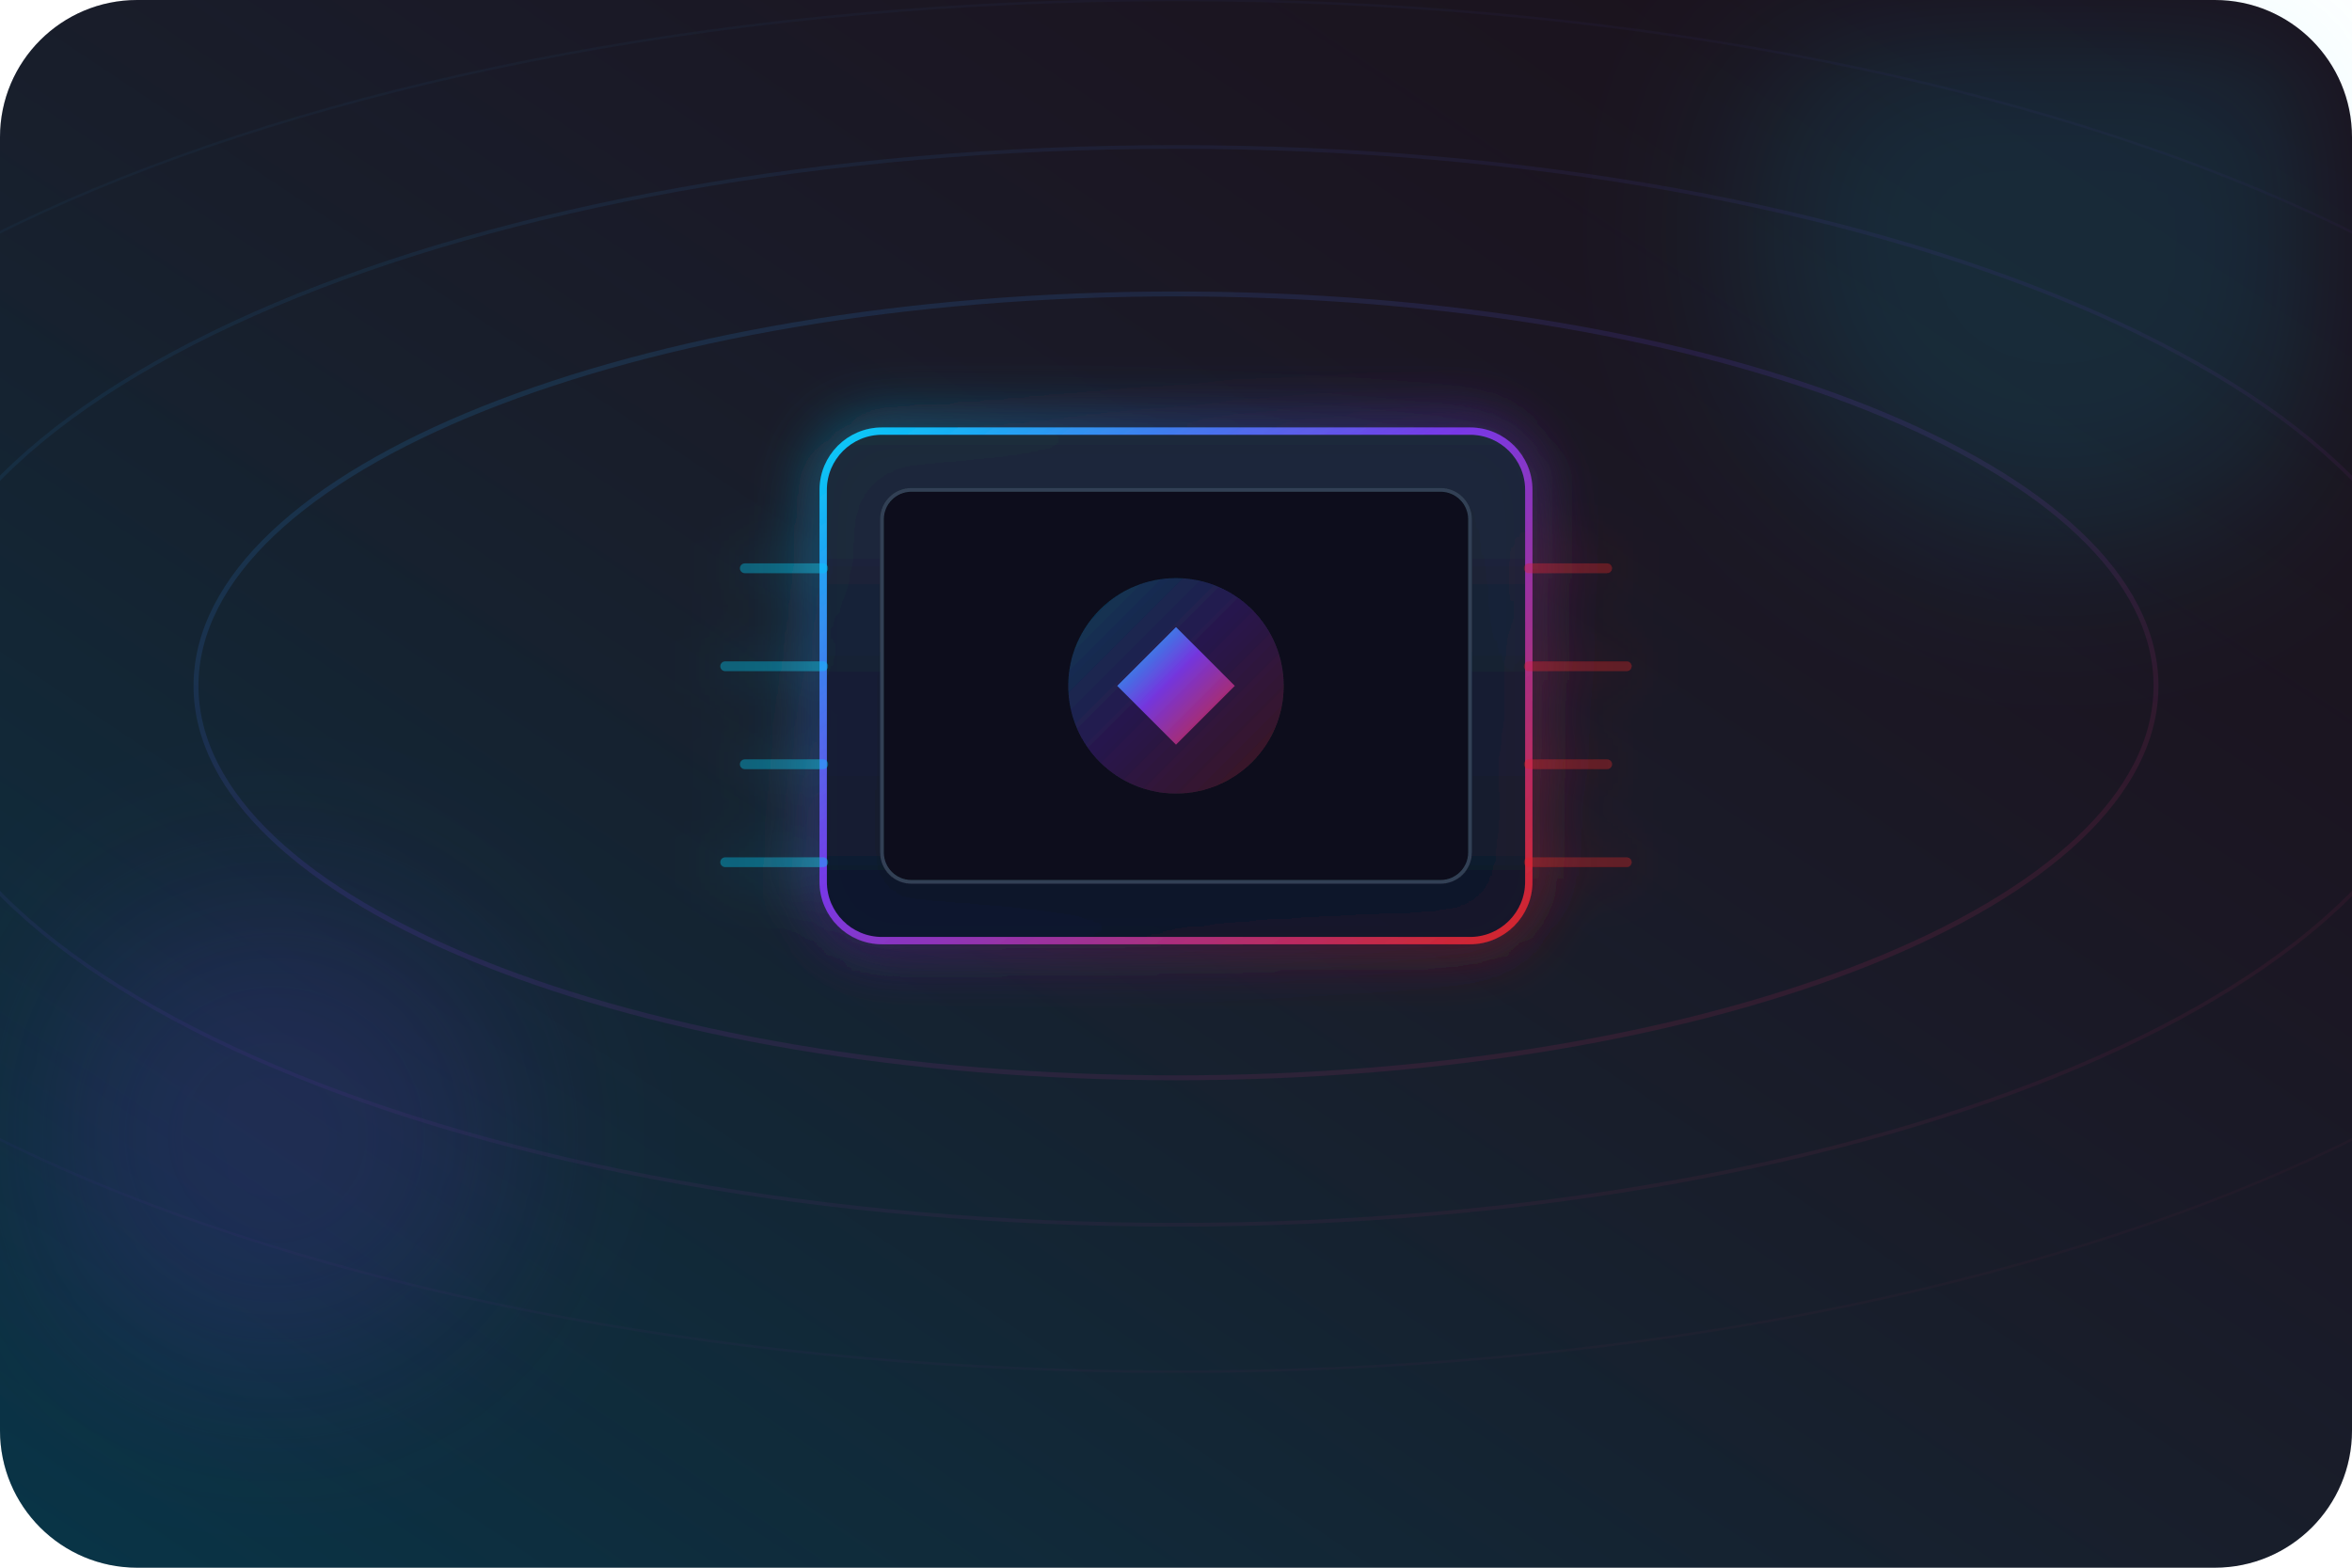
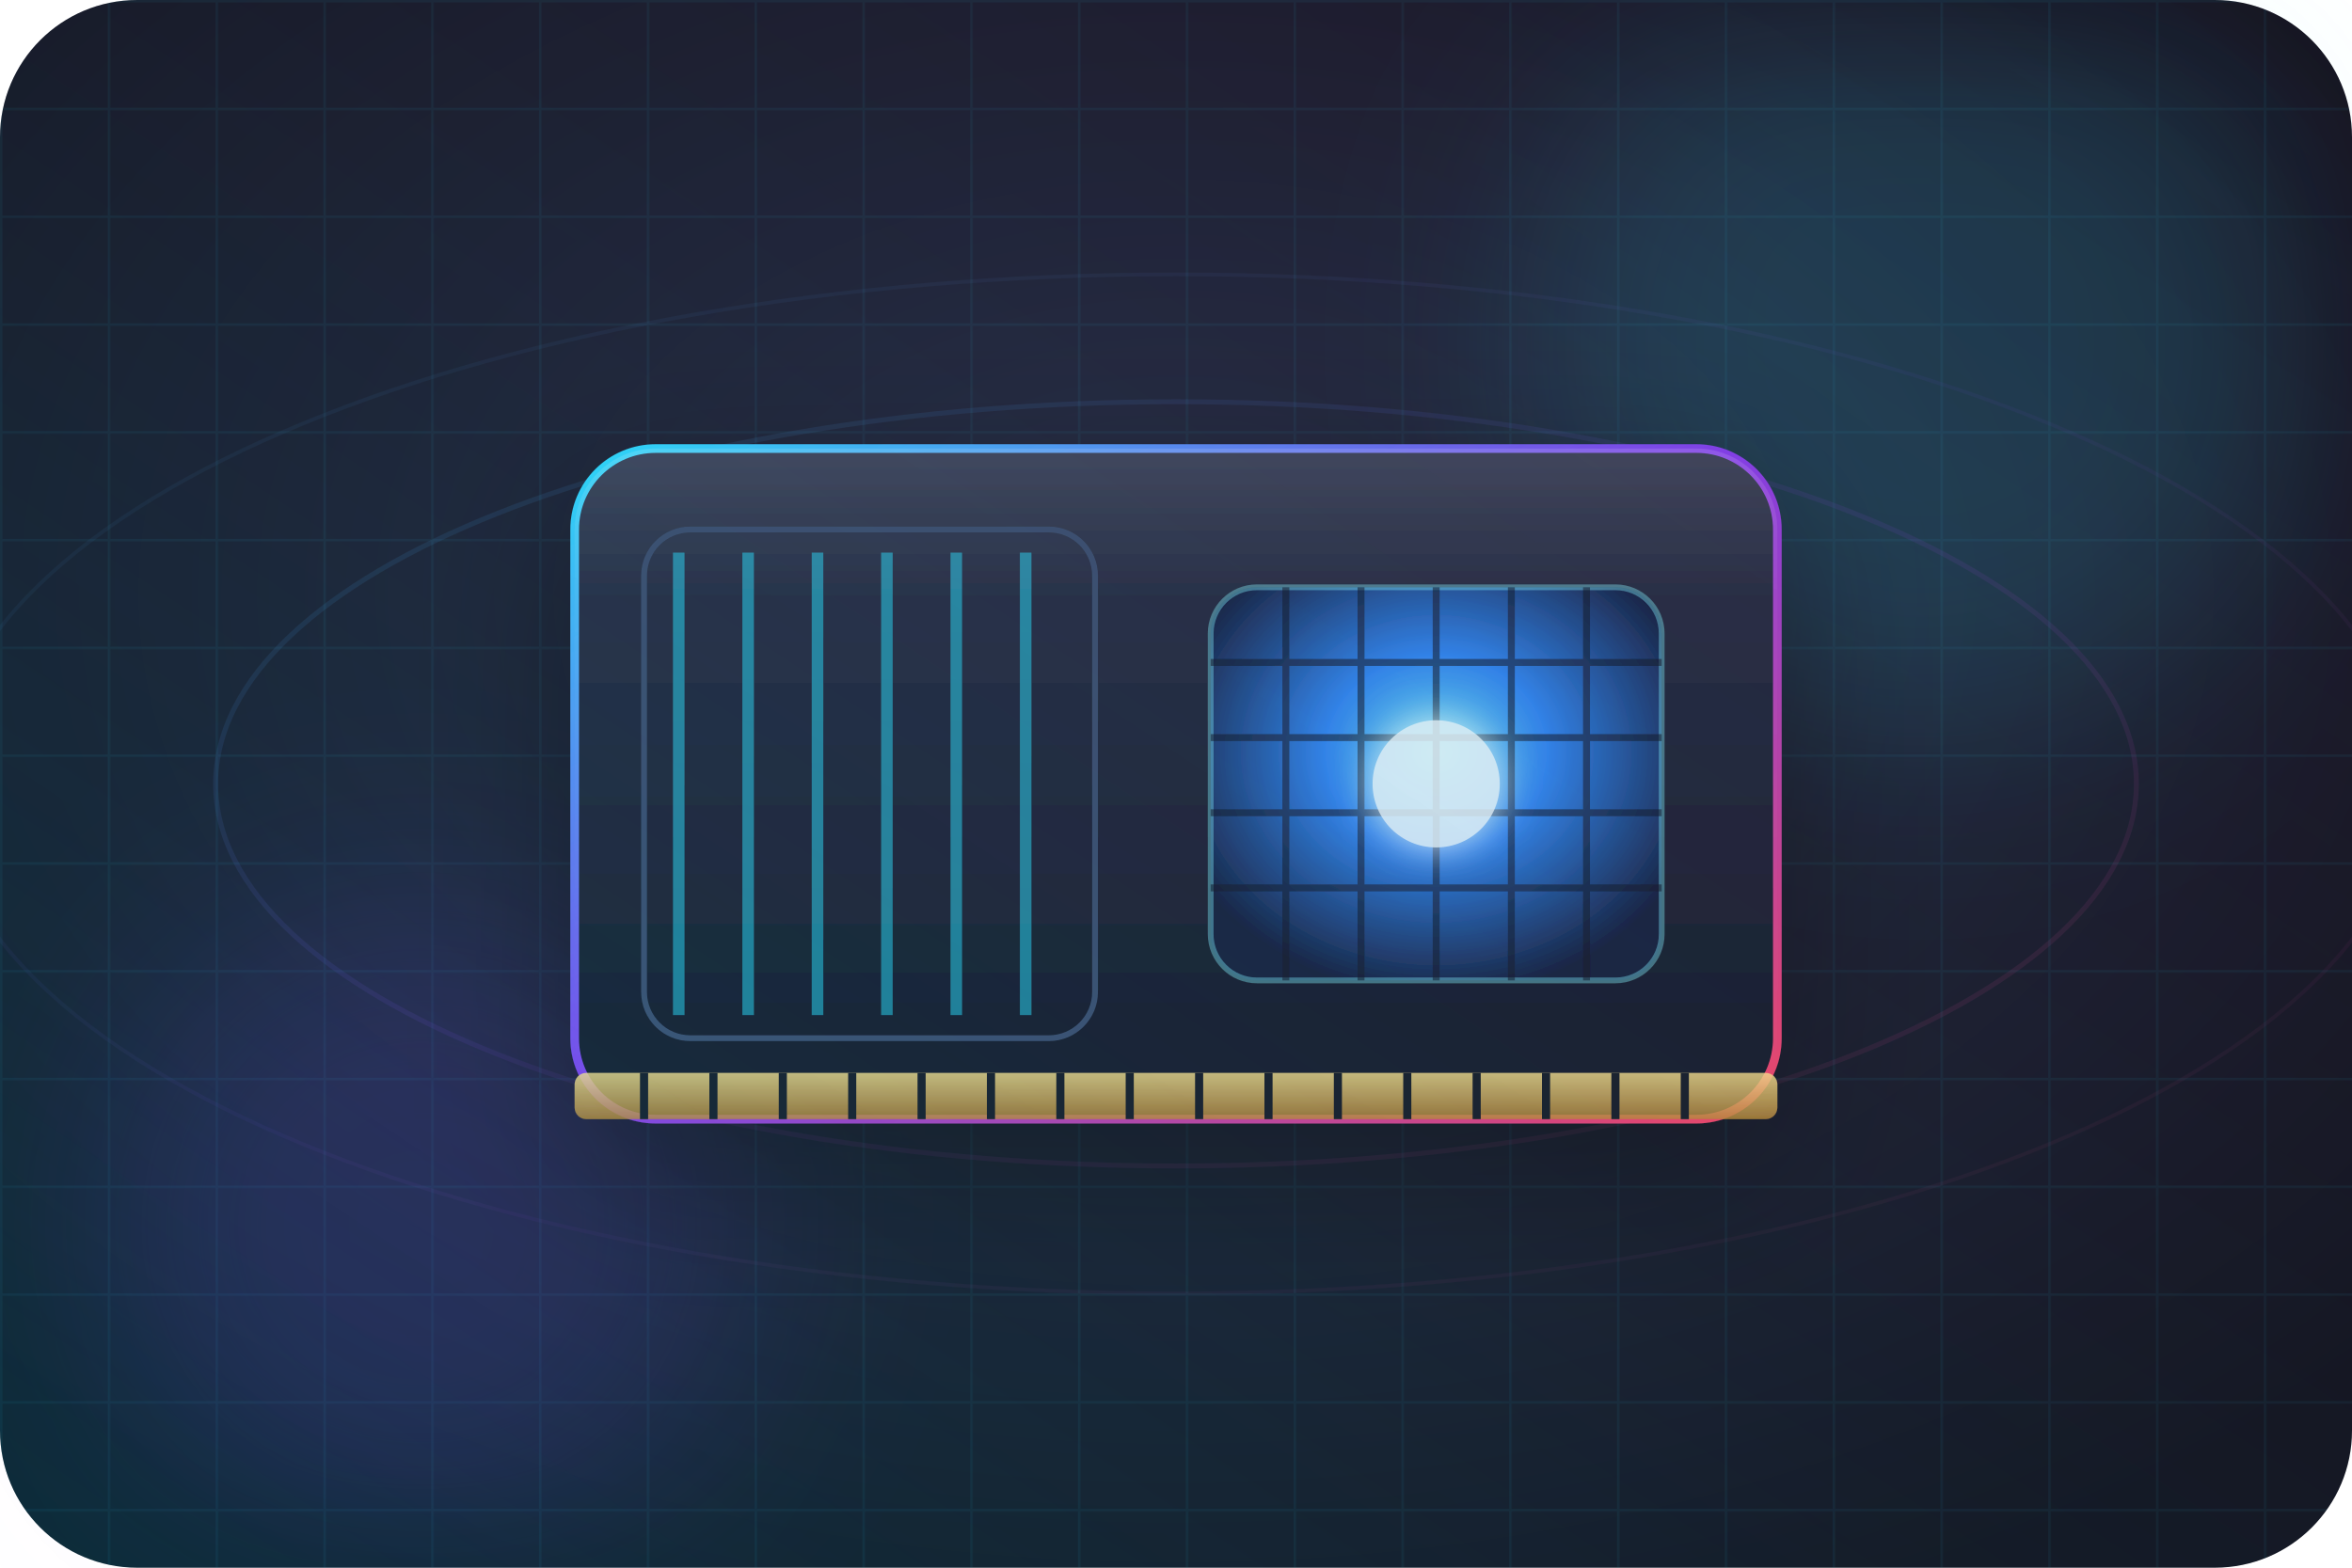
<svg xmlns="http://www.w3.org/2000/svg" viewBox="0 0 480 320" fill="none">
  <defs>
-     <linearGradient id="g" x1="0%" y1="0%" x2="100%" y2="100%">
-       <stop offset="0%" stop-color="#00d4ff" />
-       <stop offset="45%" stop-color="#7c3aed" />
-       <stop offset="100%" stop-color="#dc2626" />
+     <linearGradient id="brand" x1="0%" y1="0%" x2="100%" y2="100%">
+       <stop offset="0%" stop-color="#22e0ff" />
+       <stop offset="48%" stop-color="#7c3aed" />
+       <stop offset="100%" stop-color="#f43f5e" />
    </linearGradient>
-     <linearGradient id="gSoft" x1="0%" y1="100%" x2="100%" y2="0%">
-       <stop offset="0%" stop-color="#00d4ff" stop-opacity="0.2" />
-       <stop offset="100%" stop-color="#dc2626" stop-opacity="0.08" />
+     <linearGradient id="brandSoft" x1="0%" y1="100%" x2="100%" y2="0%">
+       <stop offset="0%" stop-color="#22e0ff" stop-opacity="0.16" />
+       <stop offset="100%" stop-color="#f43f5e" stop-opacity="0.05" />
    </linearGradient>
-     <linearGradient id="chip" x1="0%" y1="0%" x2="0%" y2="100%">
-       <stop offset="0%" stop-color="#1e293b" />
-       <stop offset="100%" stop-color="#0f172a" />
+     <radialGradient id="spot" cx="50%" cy="38%" r="70%">
+       <stop offset="0%" stop-color="#1b2740" />
+       <stop offset="100%" stop-color="#070b15" />
+     </radialGradient>
+     <linearGradient id="glass" x1="0%" y1="0%" x2="0%" y2="100%">
+       <stop offset="0%" stop-color="#ffffff" stop-opacity="0.14" />
+       <stop offset="22%" stop-color="#ffffff" stop-opacity="0.04" />
+       <stop offset="100%" stop-color="#ffffff" stop-opacity="0" />
    </linearGradient>
-     <filter id="glow" x="-50%" y="-50%" width="200%" height="200%">
-       <feGaussianBlur stdDeviation="6" result="b" />
+     <linearGradient id="pcb" x1="0%" y1="0%" x2="0%" y2="100%">
+       <stop offset="0%" stop-color="#16233c" />
+       <stop offset="100%" stop-color="#0a1322" />
+     </linearGradient>
+     <radialGradient id="core" cx="50%" cy="42%" r="62%">
+       <stop offset="0%" stop-color="#5eeaff" />
+       <stop offset="40%" stop-color="#2a8cff" />
+       <stop offset="100%" stop-color="#0b1b3a" />
+     </radialGradient>
+     <linearGradient id="gold" x1="0%" y1="0%" x2="0%" y2="100%">
+       <stop offset="0%" stop-color="#fde68a" />
+       <stop offset="100%" stop-color="#b8862f" />
+     </linearGradient>
+     <linearGradient id="emerald" x1="0%" y1="0%" x2="100%" y2="0%">
+       <stop offset="0%" stop-color="#34d399" />
+       <stop offset="100%" stop-color="#10b981" />
+     </linearGradient>
+     <filter id="glow" x="-60%" y="-60%" width="220%" height="220%">
+       <feGaussianBlur stdDeviation="3.2" result="b" />
      <feMerge>
        <feMergeNode in="b" />
        <feMergeNode in="SourceGraphic" />
      </feMerge>
    </filter>
-     <filter id="softGlow" x="-80%" y="-80%" width="260%" height="260%">
-       <feGaussianBlur stdDeviation="18" />
+     <filter id="bloom" x="-120%" y="-120%" width="340%" height="340%">
+       <feGaussianBlur stdDeviation="22" />
    </filter>
+     <filter id="cardShadow" x="-30%" y="-30%" width="160%" height="160%">
+       <feDropShadow dx="0" dy="10" stdDeviation="14" flood-color="#000000" flood-opacity="0.45" />
+     </filter>
+     <pattern id="grid" width="22" height="22" patternUnits="userSpaceOnUse">
+       <path d="M22 0H0V22" fill="none" stroke="#22e0ff" stroke-opacity="0.06" stroke-width="1" />
+     </pattern>
  </defs>
-   <rect width="480" height="320" rx="28" fill="#0a0e1a" />
-   <rect width="480" height="320" rx="28" fill="url(#gSoft)" />
-   <g opacity="0.55">
-     <ellipse cx="240" cy="140" rx="200" ry="80" fill="none" stroke="url(#g)" stroke-width="1" opacity="0.25" />
-     <ellipse cx="240" cy="140" rx="260" ry="110" fill="none" stroke="url(#g)" stroke-width="0.75" opacity="0.15" />
-     <ellipse cx="240" cy="140" rx="320" ry="140" fill="none" stroke="url(#g)" stroke-width="0.5" opacity="0.08" />
+   <rect width="480" height="320" rx="28" fill="url(#spot)" />
+   <rect width="480" height="320" rx="28" fill="url(#grid)" />
+   <circle cx="392" cy="70" r="80" fill="#22e0ff" filter="url(#bloom)" opacity="0.16" />
+   <circle cx="86" cy="250" r="66" fill="#7c3aed" filter="url(#bloom)" opacity="0.18" />
+   <g opacity="0.5" stroke="url(#brand)" fill="none">
+     <ellipse cx="240" cy="160" rx="196" ry="78" stroke-width="1" opacity="0.22" />
+     <ellipse cx="240" cy="160" rx="252" ry="104" stroke-width="0.75" opacity="0.12" />
  </g>
-   <circle cx="420" cy="48" r="64" fill="#00d4ff" filter="url(#softGlow)" opacity="0.12" />
-   <circle cx="56" cy="232" r="48" fill="#7c3aed" filter="url(#softGlow)" opacity="0.14" />
-   <g filter="url(#glow)">
-     <rect x="168" y="88" width="144" height="104" rx="12" fill="url(#chip)" stroke="url(#g)" stroke-width="1.5" opacity="0.95" />
-     <rect x="180" y="100" width="120" height="80" rx="6" fill="#0a0e1a" stroke="#334155" stroke-width="0.75" />
-     <path d="M168,116 H152 M168,136 H148 M168,156 H152 M168,176 H148" stroke="#00d4ff" stroke-opacity="0.35" stroke-width="2" stroke-linecap="round" />
-     <path d="M312,116 H328 M312,136 H332 M312,156 H328 M312,176 H332" stroke="#dc2626" stroke-opacity="0.35" stroke-width="2" stroke-linecap="round" />
-     <circle cx="240" cy="140" r="22" fill="url(#g)" opacity="0.25" />
-     <path d="M228,140 L240,128 L252,140 L240,152 Z" fill="url(#g)" opacity="0.9" />
+   <g transform="translate(240,160) scale(1.18)" filter="url(#cardShadow)">
+     <rect x="-104" y="-58" width="208" height="116" rx="14" fill="url(#pcb)" stroke="url(#brand)" stroke-width="1.5" />
+     <rect x="-104" y="-58" width="208" height="116" rx="14" fill="url(#glass)" />
+     <g stroke="#22e0ff" stroke-opacity="0.5" stroke-width="2">
+       <path d="M-86,-40 V40 M-74,-40 V40 M-62,-40 V40 M-50,-40 V40 M-38,-40 V40 M-26,-40 V40" />
+     </g>
+     <rect x="-92" y="-44" width="78" height="88" rx="8" fill="none" stroke="#334a6b" stroke-width="1" />
+     <rect x="6" y="-34" width="78" height="68" rx="8" fill="#0a1322" />
+     <rect x="6" y="-34" width="78" height="68" rx="8" fill="url(#core)" opacity="0.92" />
+     <rect x="6" y="-34" width="78" height="68" rx="8" fill="none" stroke="#7cf2ff" stroke-opacity="0.4" />
+     <g stroke="#0a1322" stroke-opacity="0.55" stroke-width="1.2">
+       <path d="M19,-34 V34 M32,-34 V34 M45,-34 V34 M58,-34 V34 M71,-34 V34 M6,-21 H84 M6,-8 H84 M6,5 H84 M6,18 H84" />
+     </g>
+     <circle cx="45" cy="0" r="11" fill="#eafcff" opacity="0.85" filter="url(#glow)" />
+     <rect x="-104" y="50" width="208" height="8" rx="2" fill="url(#gold)" opacity="0.8" />
+     <g stroke="#0a1322" stroke-width="1.4">
+       <path d="M-92,50 V58 M-80,50 V58 M-68,50 V58 M-56,50 V58 M-44,50 V58 M-32,50 V58 M-20,50 V58 M-8,50 V58 M4,50 V58 M16,50 V58 M28,50 V58 M40,50 V58 M52,50 V58 M64,50 V58 M76,50 V58 M88,50 V58" />
+     </g>
  </g>
+   <rect width="480" height="320" rx="28" fill="url(#brandSoft)" />
</svg>
